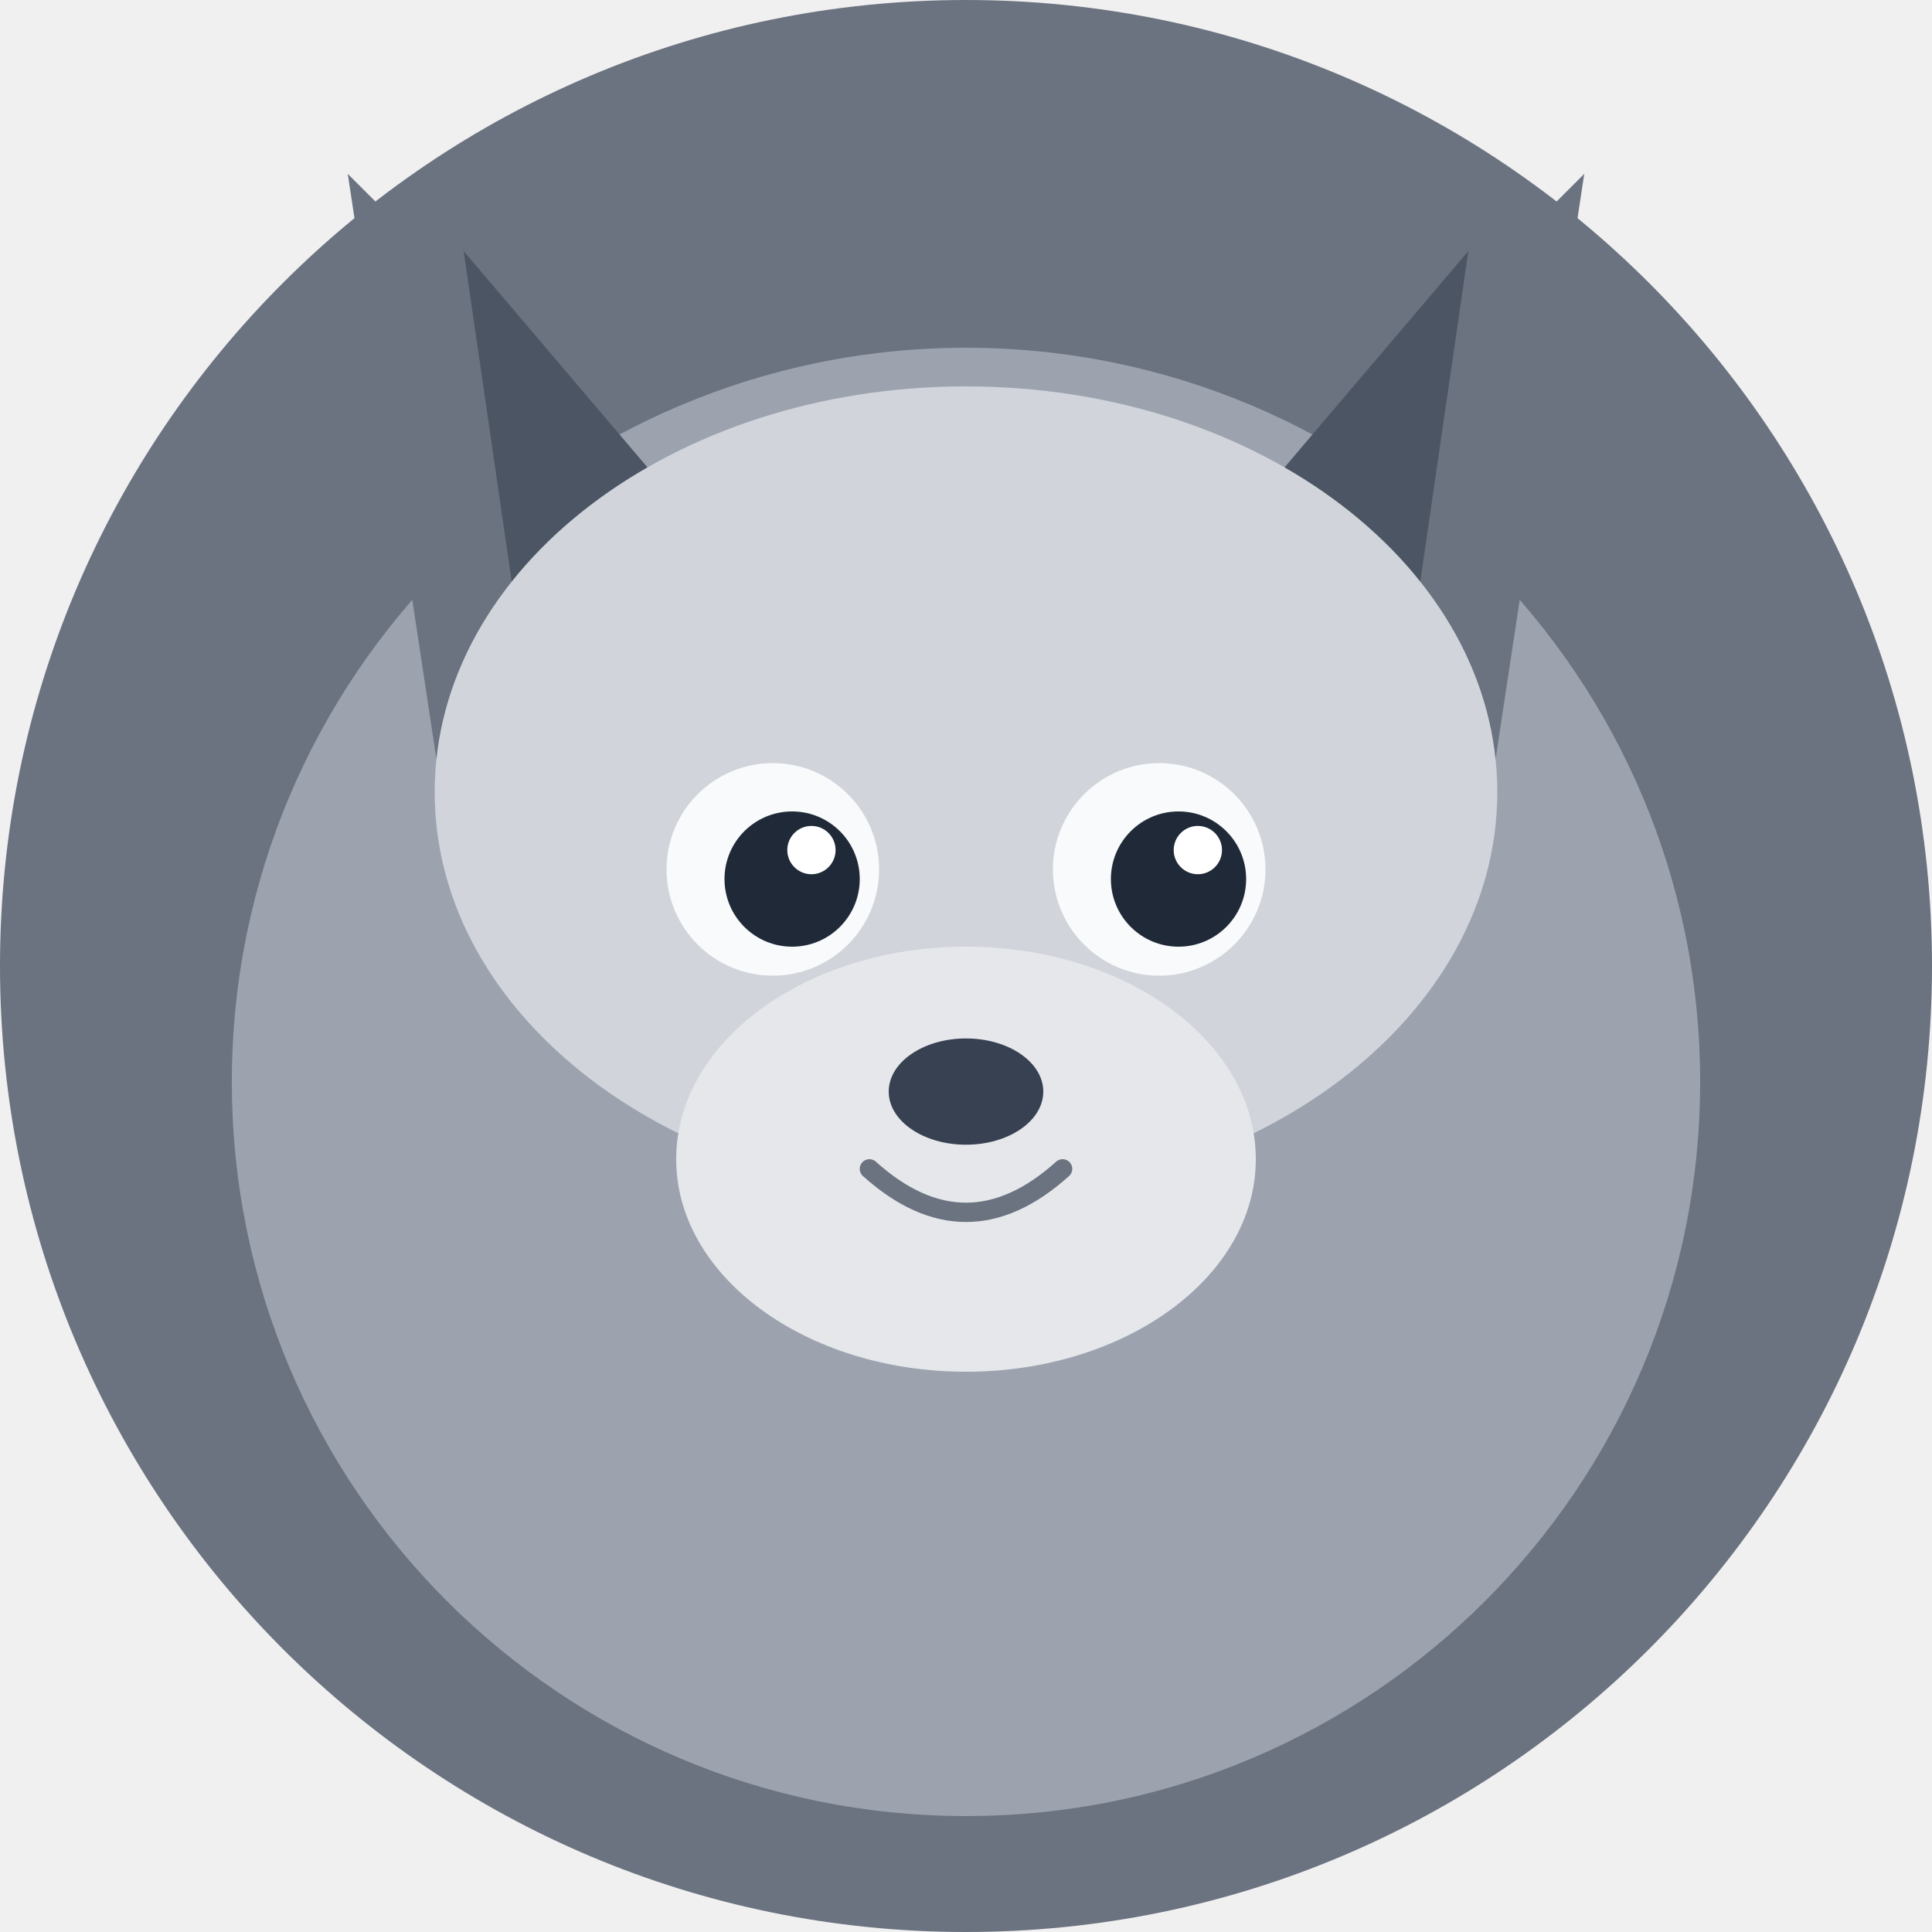
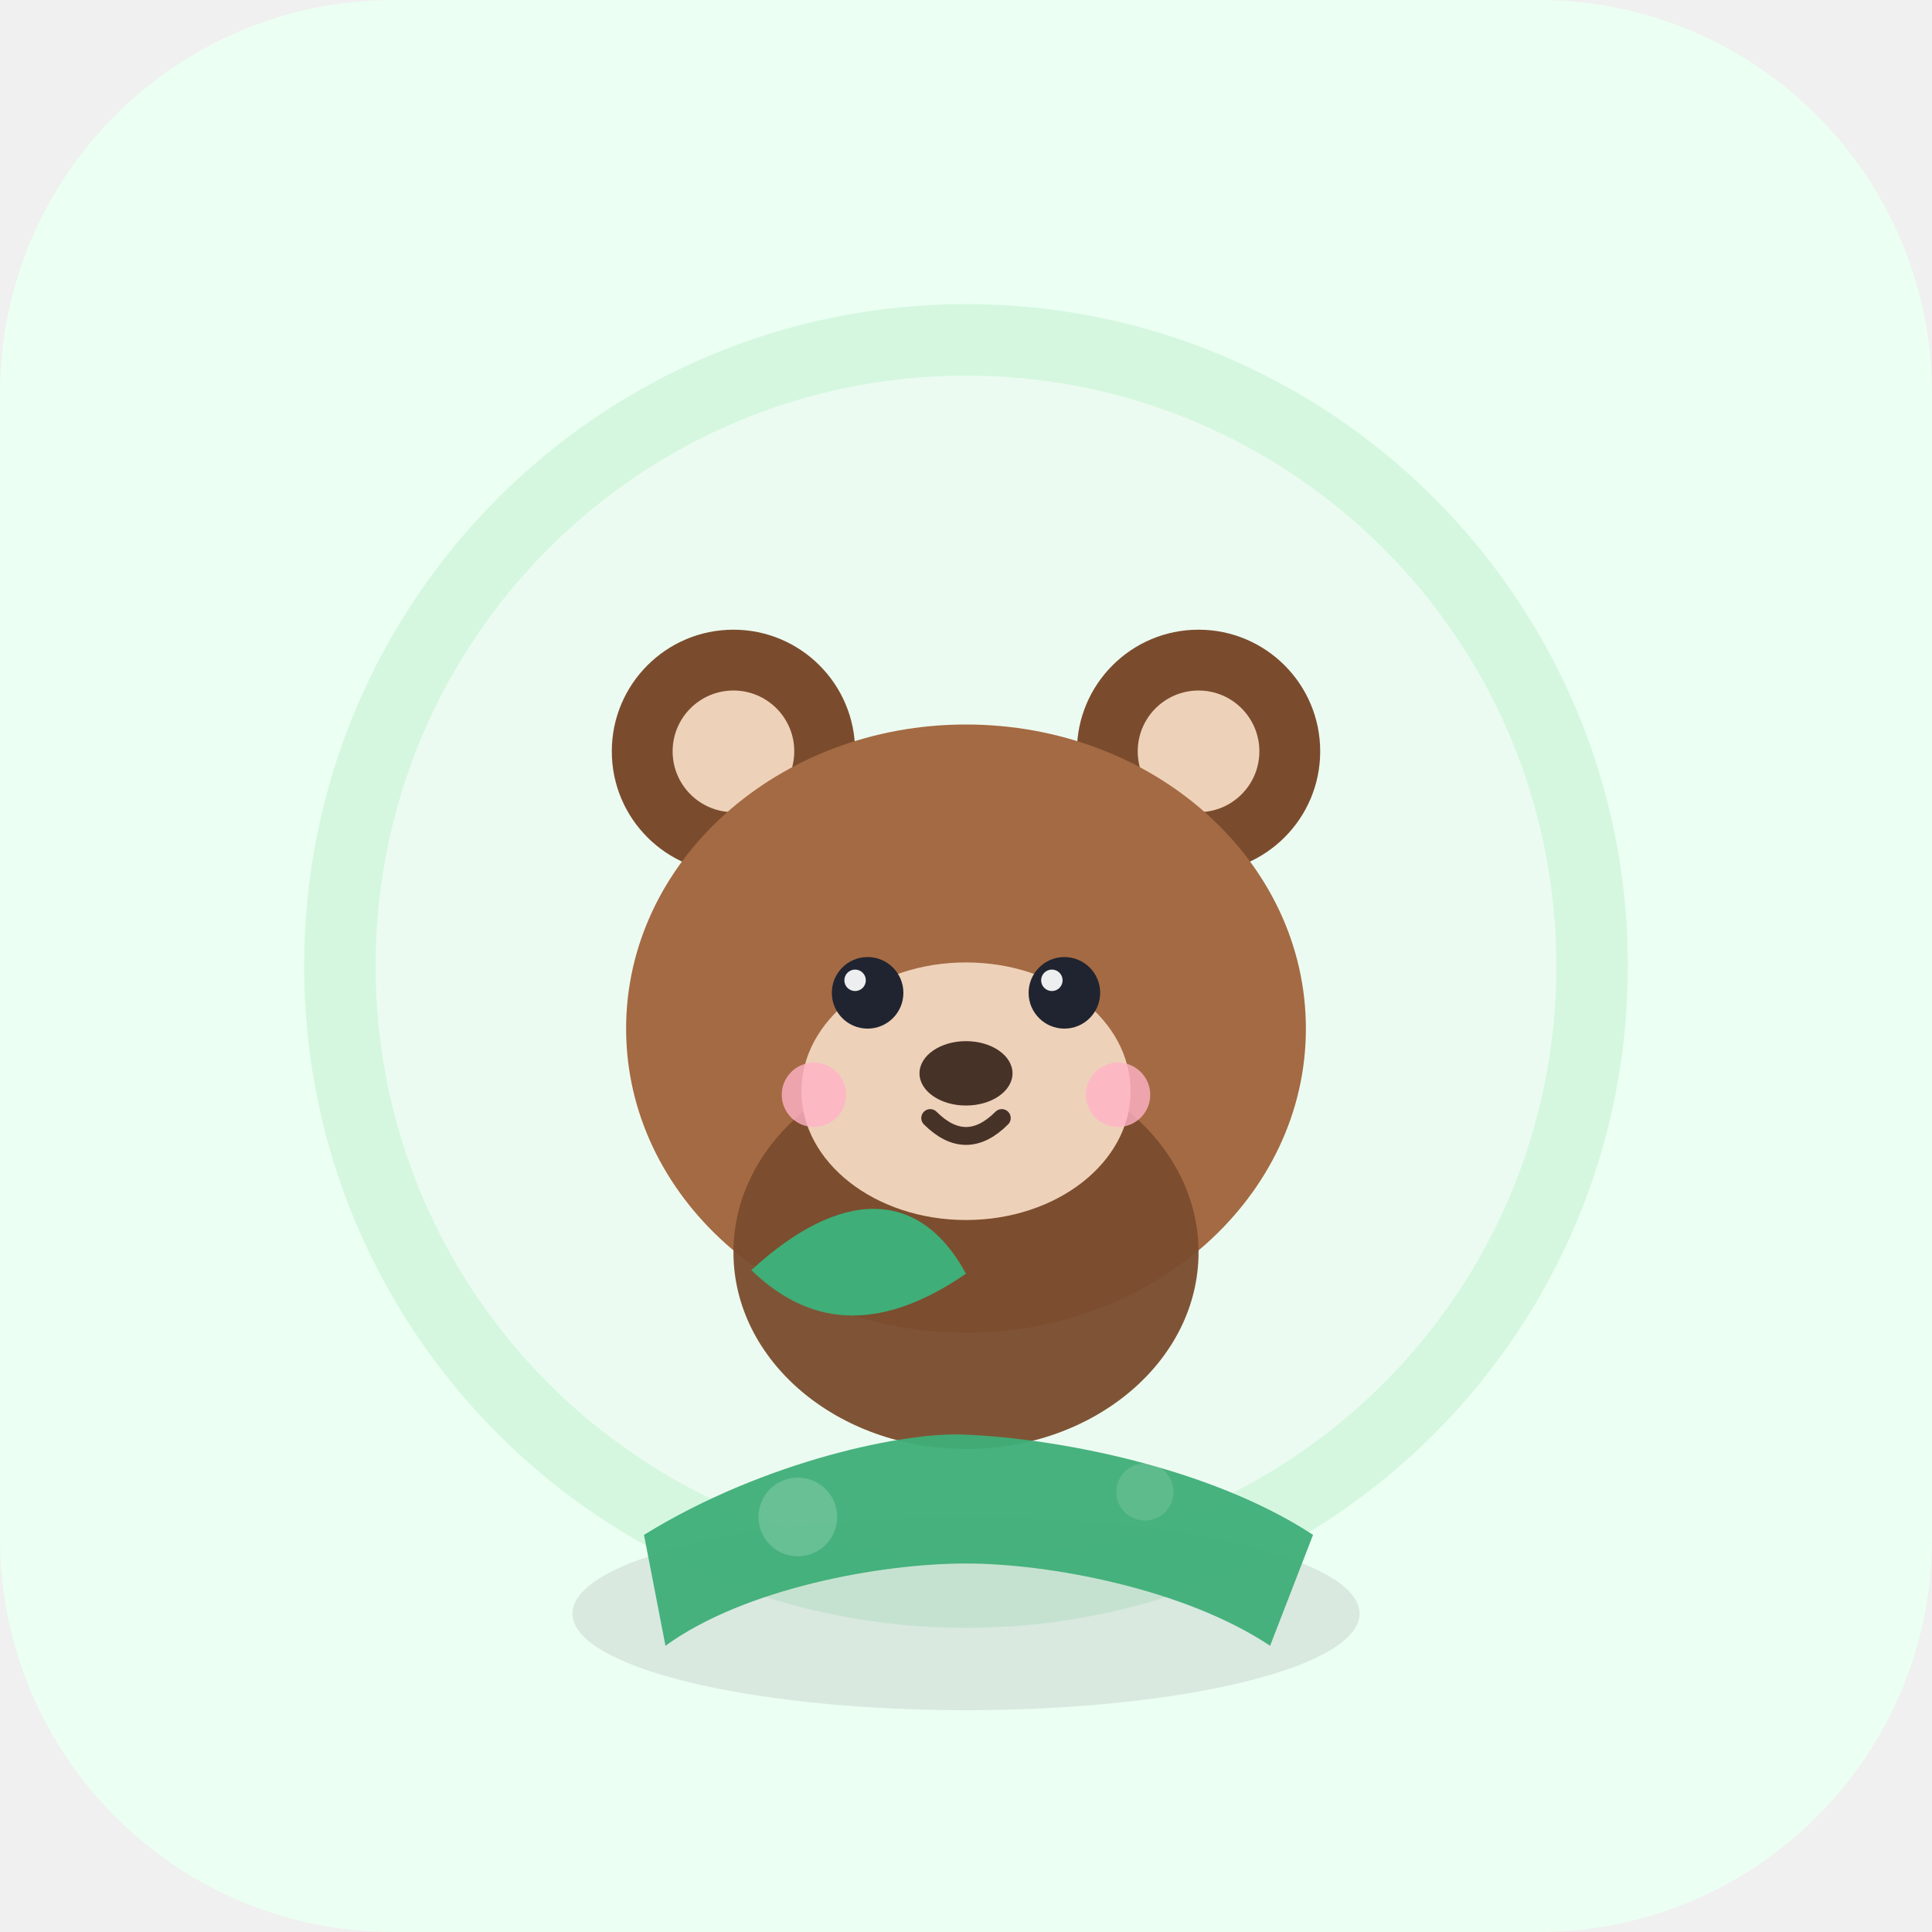
- <svg xmlns="http://www.w3.org/2000/svg" viewBox="0 0 200 200">
-   <circle cx="100" cy="100" r="100" fill="#6B7280" />
-   <circle cx="100" cy="112" r="76" fill="#9CA3AF" />
-   <path d="M46,84 L36,18 L86,68 Z" fill="#6B7280" />
-   <path d="M56,81 L48,26 L82,66 Z" fill="#4B5563" />
-   <path d="M154,84 L164,18 L114,68 Z" fill="#6B7280" />
-   <path d="M144,81 L152,26 L118,66 Z" fill="#4B5563" />
-   <ellipse cx="100" cy="82" rx="55" ry="42" fill="#D1D5DB" />
-   <ellipse cx="100" cy="120" rx="30" ry="22" fill="#E5E7EB" />
-   <circle cx="80" cy="90" r="11" fill="#F9FAFB" />
-   <circle cx="120" cy="90" r="11" fill="#F9FAFB" />
-   <circle cx="82" cy="91" r="7" fill="#1F2937" />
-   <circle cx="122" cy="91" r="7" fill="#1F2937" />
-   <circle cx="84" cy="88" r="2.5" fill="white" />
-   <circle cx="124" cy="88" r="2.5" fill="white" />
-   <ellipse cx="100" cy="113" rx="8" ry="5.5" fill="#374151" />
-   <path d="M90,121 Q100,130 110,121" stroke="#6B7280" stroke-width="2" fill="none" stroke-linecap="round" />
+ <svg xmlns="http://www.w3.org/2000/svg" width="1080" height="1080" viewBox="0 0 1080 1080">
+   <rect width="1080" height="1080" rx="220" fill="#ebfff2" />
+   <circle cx="540" cy="540" r="370" fill="#9be1b1" opacity="0.28" />
+   <circle cx="540" cy="540" r="330" fill="#ffffff" opacity="0.55" />
+   <ellipse cx="540" cy="902" rx="220" ry="54" fill="#31233b" opacity="0.10" />
+   <circle cx="410" cy="420" r="68" fill="#7a4c2d" />
+   <circle cx="670" cy="420" r="68" fill="#7a4c2d" />
+   <circle cx="410" cy="420" r="34" fill="#eed1b9" />
+   <circle cx="670" cy="420" r="34" fill="#eed1b9" />
+   <ellipse cx="540" cy="575" rx="190" ry="170" fill="#a46a43" />
+   <ellipse cx="540" cy="700" rx="130" ry="110" fill="#7a4c2d" opacity="0.95" />
+   <ellipse cx="540" cy="610" rx="92" ry="72" fill="#eed1b9" />
+   <circle cx="485" cy="555" r="20" fill="#1f2430" />
+   <circle cx="595" cy="555" r="20" fill="#1f2430" />
+   <circle cx="478" cy="548" r="6" fill="#ffffff" opacity="0.92" />
+   <circle cx="588" cy="548" r="6" fill="#ffffff" opacity="0.92" />
+   <ellipse cx="540" cy="600" rx="26" ry="18" fill="#473228" />
+   <path d="M520 625 Q540 645 560 625" stroke="#473228" stroke-width="10" stroke-linecap="round" fill="none" />
+   <circle cx="455" cy="612" r="18" fill="#ffb3c7" opacity="0.8" />
+   <circle cx="625" cy="612" r="18" fill="#ffb3c7" opacity="0.8" />
+   <path d="M420 710 C470 664 514 664 540 712 C495 743 455 744 420 710" fill="#3fae78" />
+   <path d="M360 858 C428 816 508 800 540 802 C590 804 676 820 734 858 L710 920 C662 888 586 874 540 874 C492 874 416 888 372 920 Z" fill="#3fae78" opacity="0.95" />
+   <circle cx="446" cy="848" r="22" fill="#ffffff" opacity="0.18" />
+   <circle cx="640" cy="834" r="16" fill="#ffffff" opacity="0.12" />
</svg>
